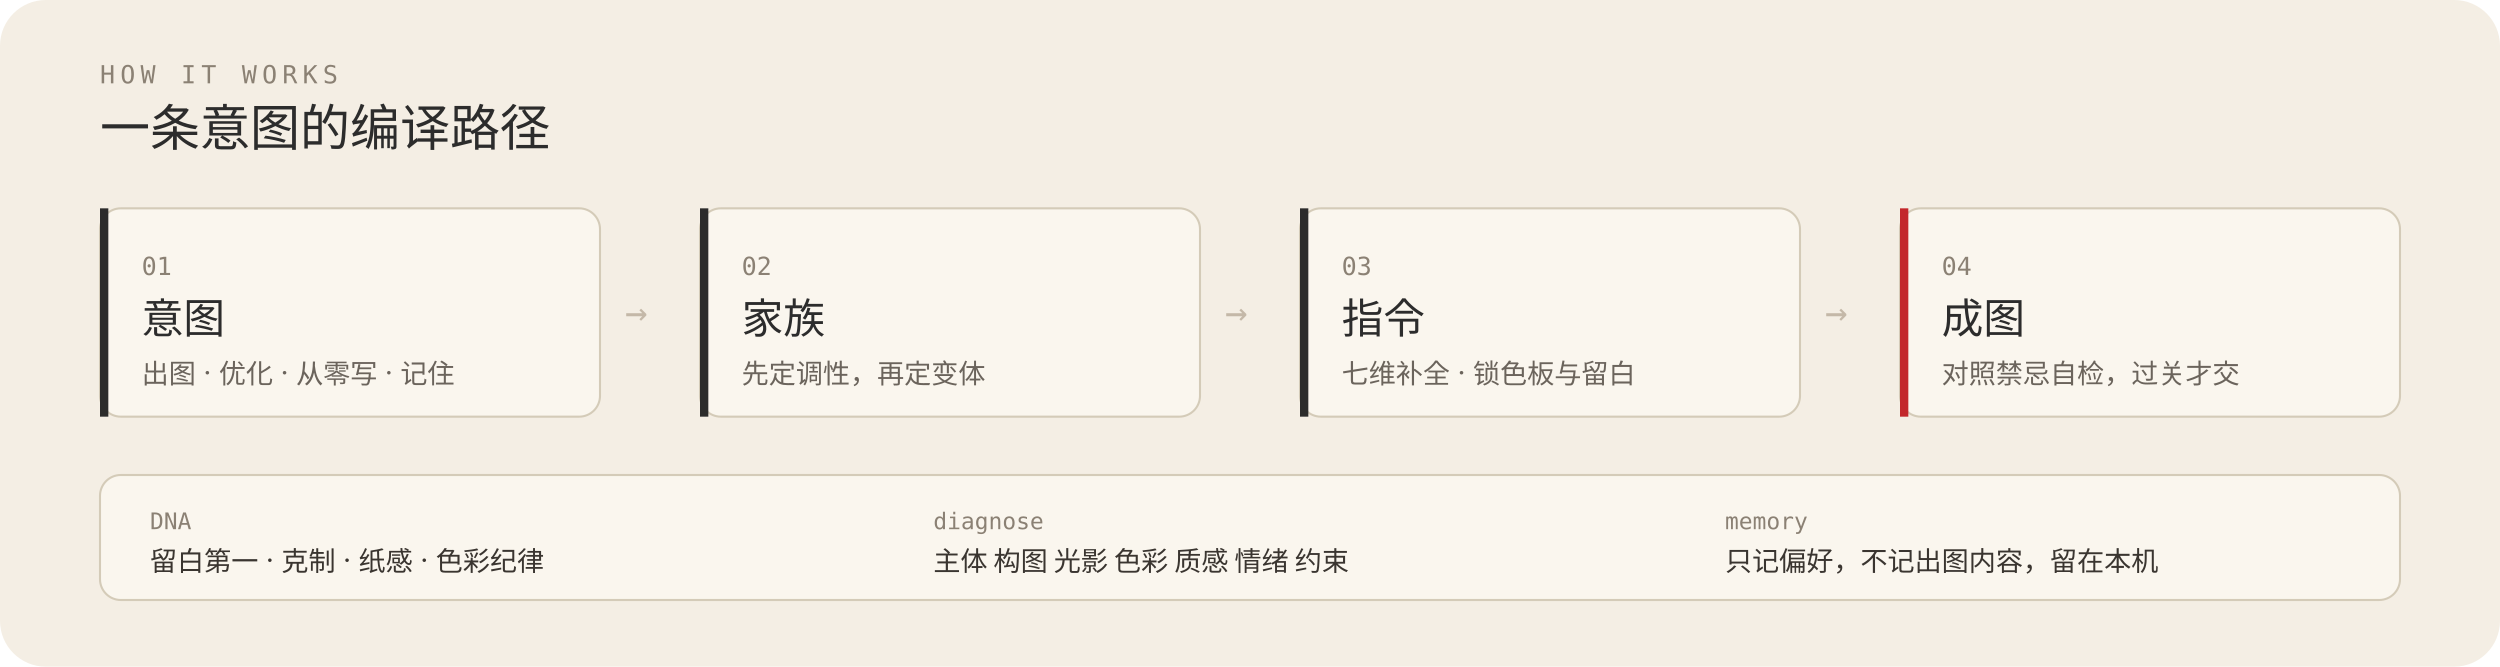
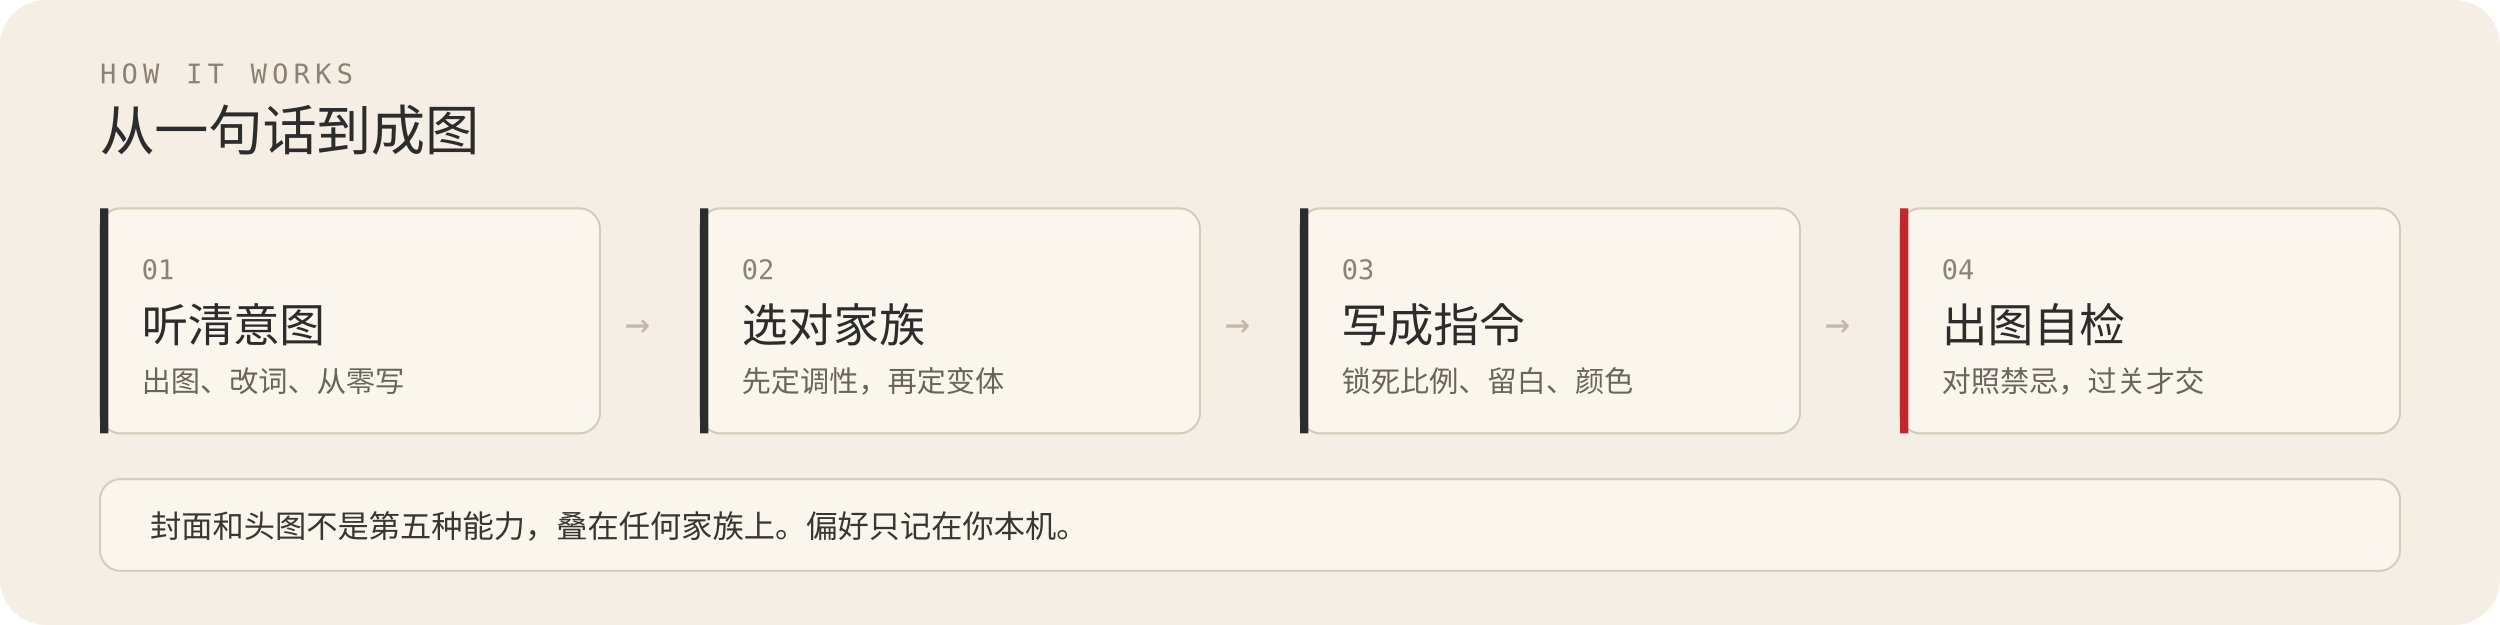
- <svg xmlns="http://www.w3.org/2000/svg" width="1200" height="320" viewBox="0 0 1200 320" role="img" aria-labelledby="title desc">
-   <rect width="1200" height="320" rx="22" fill="#F4EEE4" />
-   <text x="48" y="40" font-family="ui-monospace, SFMono-Regular, Menlo, monospace" font-size="12" fill="#8B8174" letter-spacing="2.5">HOW IT WORKS</text>
-   <text x="48" y="70" font-family="Songti SC, STSong, Georgia, serif" font-size="24" fill="#2C2C2C">一条意图的编译路径</text>
+ <svg xmlns="http://www.w3.org/2000/svg" width="1200" height="300" viewBox="0 0 1200 300" role="img" aria-labelledby="title desc">
+   <rect width="1200" height="300" rx="22" fill="#F4EEE4" />
+   <text x="48" y="40" font-family="ui-monospace, SFMono-Regular, Menlo, monospace" font-size="13" fill="#8B8174" letter-spacing="2.5">HOW IT WORKS</text>
+   <text x="48" y="72" font-family="Songti SC, STSong, Georgia, serif" font-size="26" fill="#2C2C2C">从一句话到成图</text>
  <g font-family="-apple-system, BlinkMacSystemFont, Segoe UI, PingFang SC, Hiragino Sans GB, Microsoft YaHei, sans-serif">
    <g transform="translate(48 100)">
-       <rect width="240" height="100" rx="10" fill="#FAF6EE" stroke="#D4CBB8" />
-       <rect width="4" height="100" fill="#2C2C2C" />
-       <text x="20" y="32" font-family="ui-monospace, SFMono-Regular, Menlo, monospace" font-size="12" fill="#8B8174">01</text>
-       <text x="20" y="60" font-family="Songti SC, STSong, Georgia, serif" font-size="20" fill="#2C2C2C">意图</text>
-       <text x="20" y="84" font-size="13" fill="#6B645C">出图 · 优化 · 从零写 · 记住</text>
+       <rect width="240" height="108" rx="10" fill="#FAF6EE" stroke="#D4CBB8" />
+       <rect width="4" height="108" fill="#2C2C2C" />
+       <text x="20" y="34" font-family="ui-monospace, SFMono-Regular, Menlo, monospace" font-size="13" fill="#8B8174">01</text>
+       <text x="20" y="64" font-family="Songti SC, STSong, Georgia, serif" font-size="22" fill="#2C2C2C">听清意图</text>
+       <text x="20" y="88" font-size="14" fill="#6B645C">出图、改词、从零写</text>
    </g>
    <g transform="translate(336 100)">
-       <rect width="240" height="100" rx="10" fill="#FAF6EE" stroke="#D4CBB8" />
-       <rect width="4" height="100" fill="#2C2C2C" />
-       <text x="20" y="32" font-family="ui-monospace, SFMono-Regular, Menlo, monospace" font-size="12" fill="#8B8174">02</text>
-       <text x="20" y="60" font-family="Songti SC, STSong, Georgia, serif" font-size="20" fill="#2C2C2C">家族</text>
-       <text x="20" y="84" font-size="13" fill="#6B645C">先定调性，再定变体</text>
+       <rect width="240" height="108" rx="10" fill="#FAF6EE" stroke="#D4CBB8" />
+       <rect width="4" height="108" fill="#2C2C2C" />
+       <text x="20" y="34" font-family="ui-monospace, SFMono-Regular, Menlo, monospace" font-size="13" fill="#8B8174">02</text>
+       <text x="20" y="64" font-family="Songti SC, STSong, Georgia, serif" font-size="22" fill="#2C2C2C">选对家族</text>
+       <text x="20" y="88" font-size="14" fill="#6B645C">先定调性，再定变体</text>
    </g>
    <g transform="translate(624 100)">
-       <rect width="240" height="100" rx="10" fill="#FAF6EE" stroke="#D4CBB8" />
-       <rect width="4" height="100" fill="#2C2C2C" />
-       <text x="20" y="32" font-family="ui-monospace, SFMono-Regular, Menlo, monospace" font-size="12" fill="#8B8174">03</text>
-       <text x="20" y="60" font-family="Songti SC, STSong, Georgia, serif" font-size="20" fill="#2C2C2C">指令</text>
-       <text x="20" y="84" font-size="13" fill="#6B645C">七维补全 · 锁色板与留白</text>
+       <rect width="240" height="108" rx="10" fill="#FAF6EE" stroke="#D4CBB8" />
+       <rect width="4" height="108" fill="#2C2C2C" />
+       <text x="20" y="34" font-family="ui-monospace, SFMono-Regular, Menlo, monospace" font-size="13" fill="#8B8174">03</text>
+       <text x="20" y="64" font-family="Songti SC, STSong, Georgia, serif" font-size="22" fill="#2C2C2C">写成指令</text>
+       <text x="20" y="88" font-size="14" fill="#6B645C">锁死比例、留白、颜色</text>
    </g>
    <g transform="translate(912 100)">
-       <rect width="240" height="100" rx="10" fill="#FAF6EE" stroke="#D4CBB8" />
-       <rect width="4" height="100" fill="#C3272B" />
-       <text x="20" y="32" font-family="ui-monospace, SFMono-Regular, Menlo, monospace" font-size="12" fill="#8B8174">04</text>
-       <text x="20" y="60" font-family="Songti SC, STSong, Georgia, serif" font-size="20" fill="#2C2C2C">成图</text>
-       <text x="20" y="84" font-size="13" fill="#6B645C">对照禁忌自检，过关才交</text>
+       <rect width="240" height="108" rx="10" fill="#FAF6EE" stroke="#D4CBB8" />
+       <rect width="4" height="108" fill="#C3272B" />
+       <text x="20" y="34" font-family="ui-monospace, SFMono-Regular, Menlo, monospace" font-size="13" fill="#8B8174">04</text>
+       <text x="20" y="64" font-family="Songti SC, STSong, Georgia, serif" font-size="22" fill="#2C2C2C">出图自检</text>
+       <text x="20" y="88" font-size="14" fill="#6B645C">对照禁忌，过关才交</text>
    </g>
  </g>
-   <g fill="#C4B8A8" font-size="18" font-family="ui-monospace, Menlo, monospace">
-     <text x="300" y="156">→</text>
-     <text x="588" y="156">→</text>
-     <text x="876" y="156">→</text>
+   <g fill="#C4B8A8" font-size="20" font-family="ui-monospace, Menlo, monospace">
+     <text x="300" y="162">→</text>
+     <text x="588" y="162">→</text>
+     <text x="876" y="162">→</text>
  </g>
-   <g transform="translate(48 228)">
-     <rect width="1104" height="60" rx="10" fill="#FAF6EE" stroke="#D4CBB8" />
-     <text x="24" y="26" font-family="ui-monospace, SFMono-Regular, Menlo, monospace" font-size="11" fill="#8B8174">DNA</text>
-     <text x="24" y="46" font-family="-apple-system, BlinkMacSystemFont, Segoe UI, PingFang SC, sans-serif" font-size="13" fill="#3A3530">留白第一 · 克制 · 纸感 · 色彩纪律</text>
-     <text x="400" y="26" font-family="ui-monospace, SFMono-Regular, Menlo, monospace" font-size="11" fill="#8B8174">diagnose</text>
-     <text x="400" y="46" font-family="-apple-system, BlinkMacSystemFont, Segoe UI, PingFang SC, sans-serif" font-size="13" fill="#3A3530">主体 构图 光影 色彩 质感 情绪 约束</text>
-     <text x="780" y="26" font-family="ui-monospace, SFMono-Regular, Menlo, monospace" font-size="11" fill="#8B8174">memory</text>
-     <text x="780" y="46" font-family="-apple-system, BlinkMacSystemFont, Segoe UI, PingFang SC, sans-serif" font-size="13" fill="#3A3530">只记偏好，不记出图内容，留在本机</text>
+   <g transform="translate(48 230)">
+     <rect width="1104" height="44" rx="10" fill="#FAF6EE" stroke="#D4CBB8" />
+     <text x="24" y="28" font-family="-apple-system, BlinkMacSystemFont, Segoe UI, PingFang SC, sans-serif" font-size="15" fill="#3A3530">封面和头图不是第五种能力，叠在任何家族上。偏好只记在你本机。</text>
  </g>
</svg>
